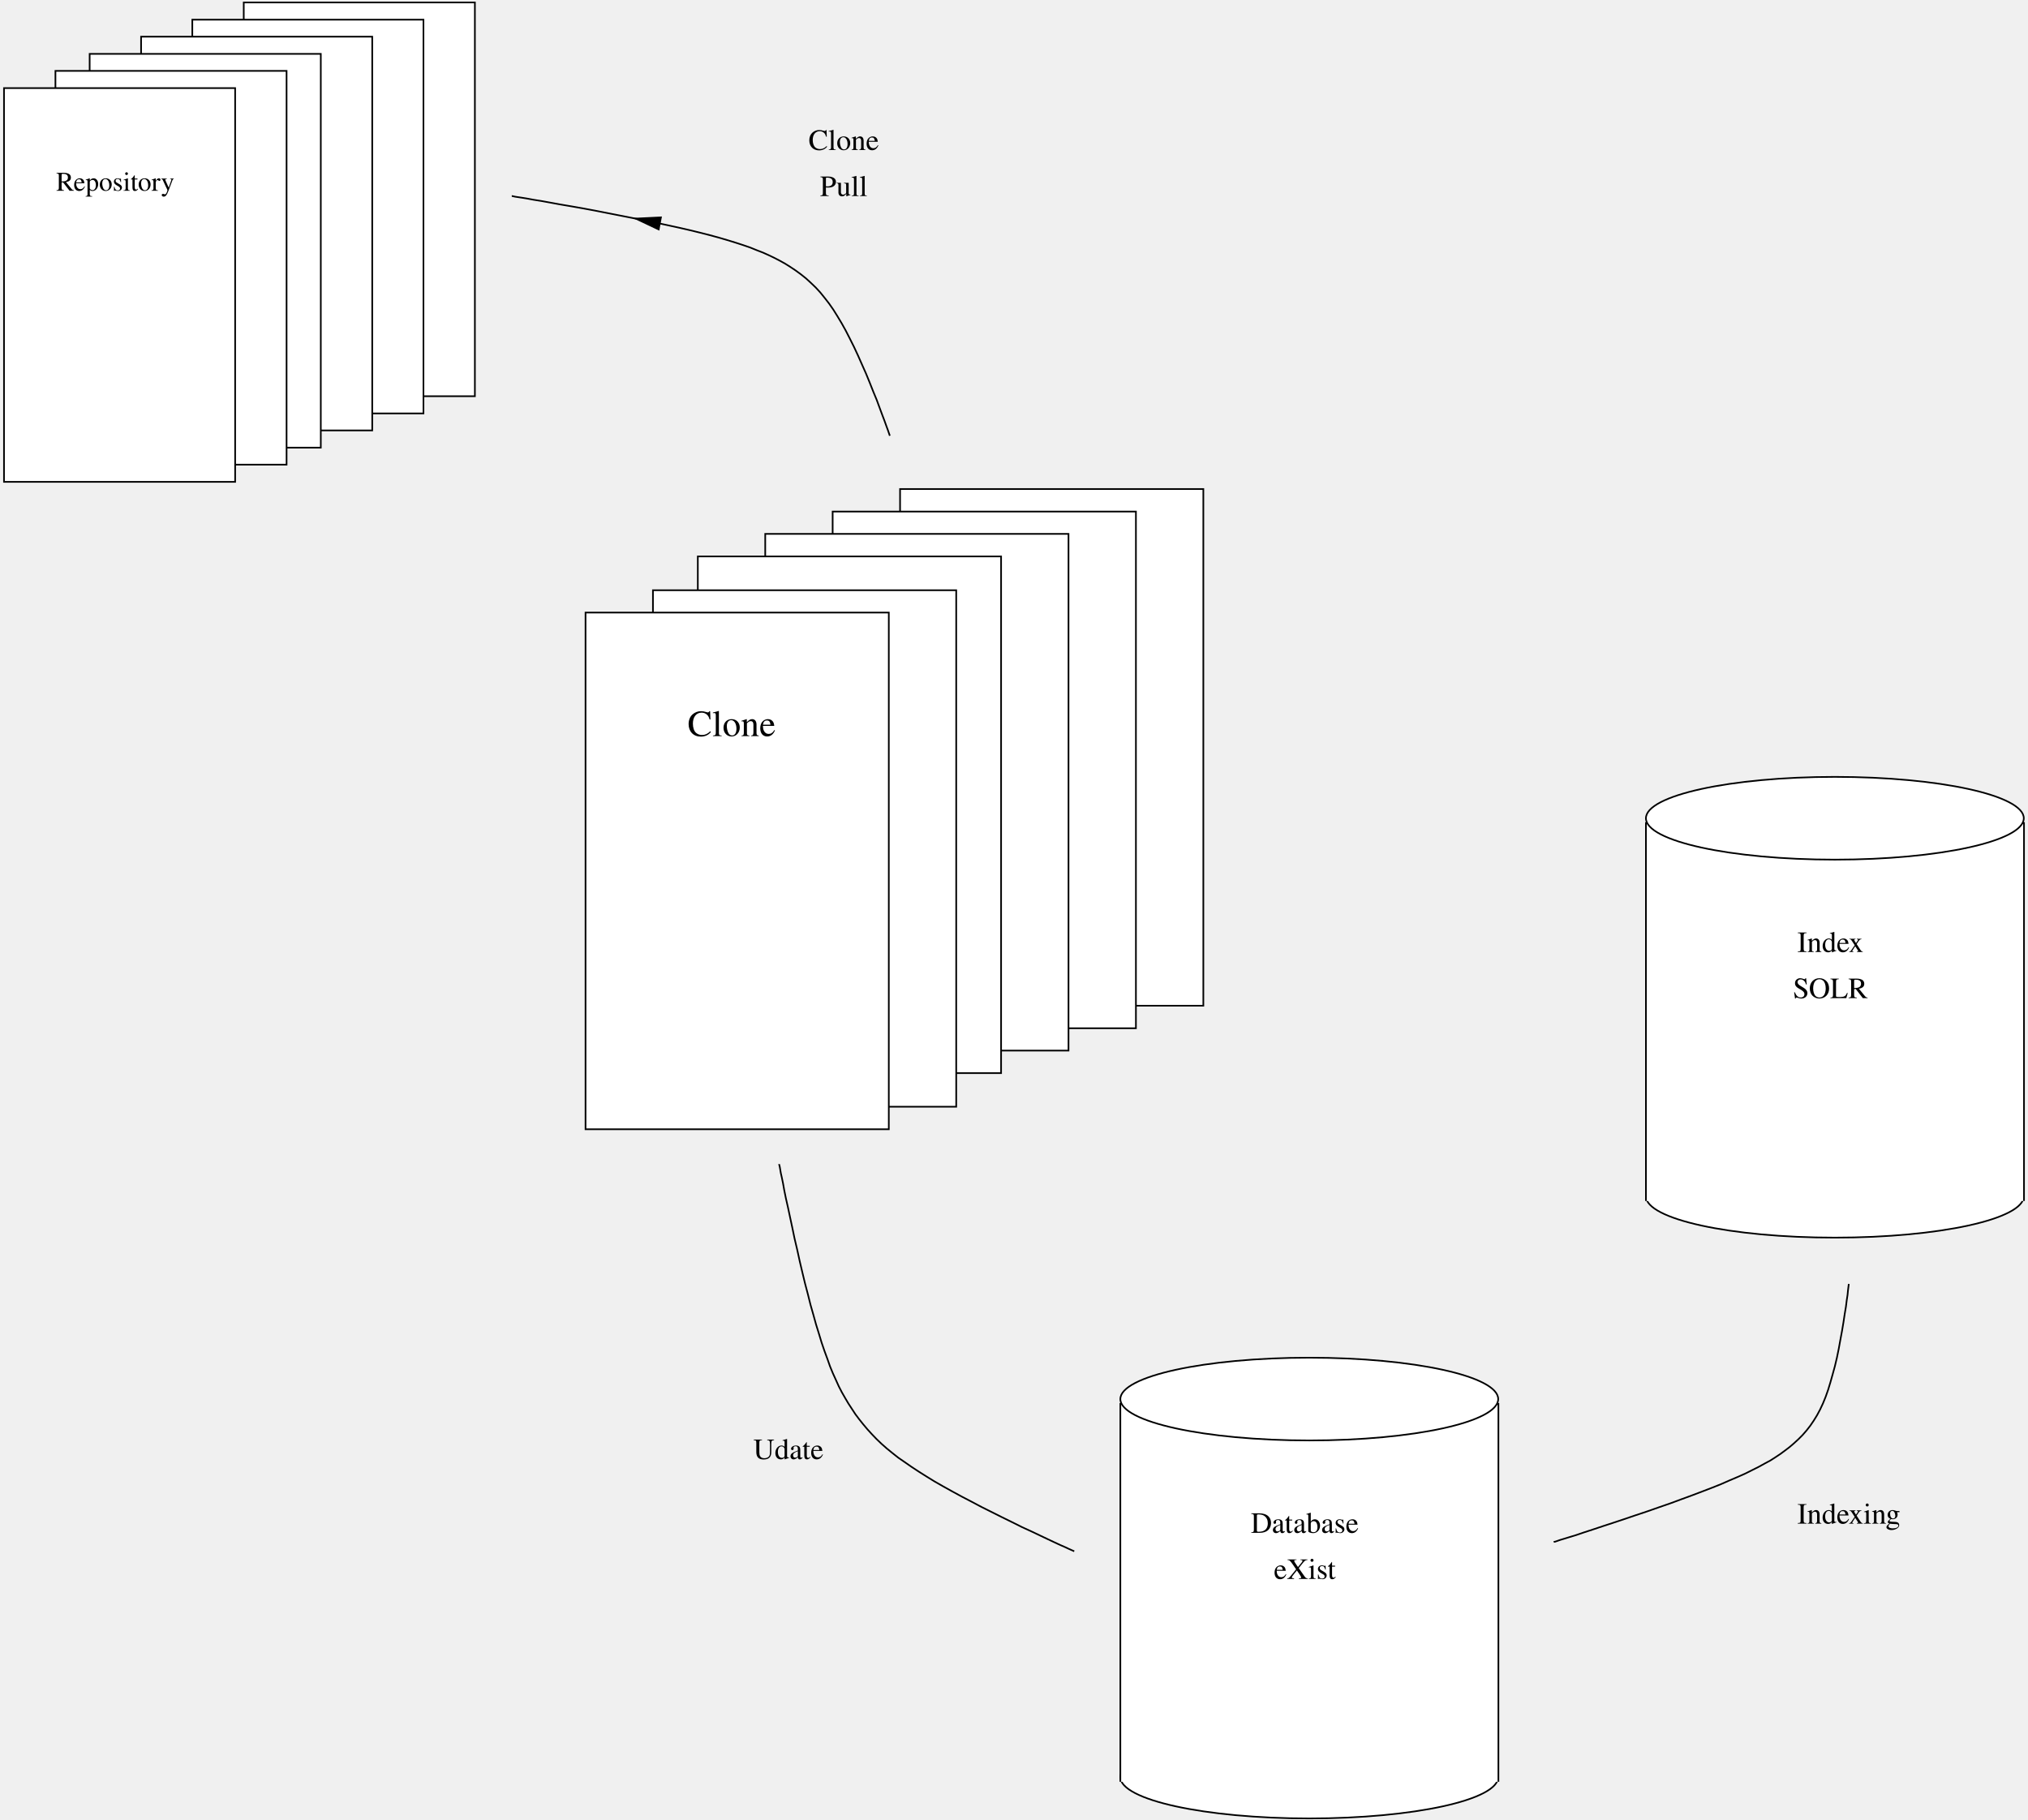
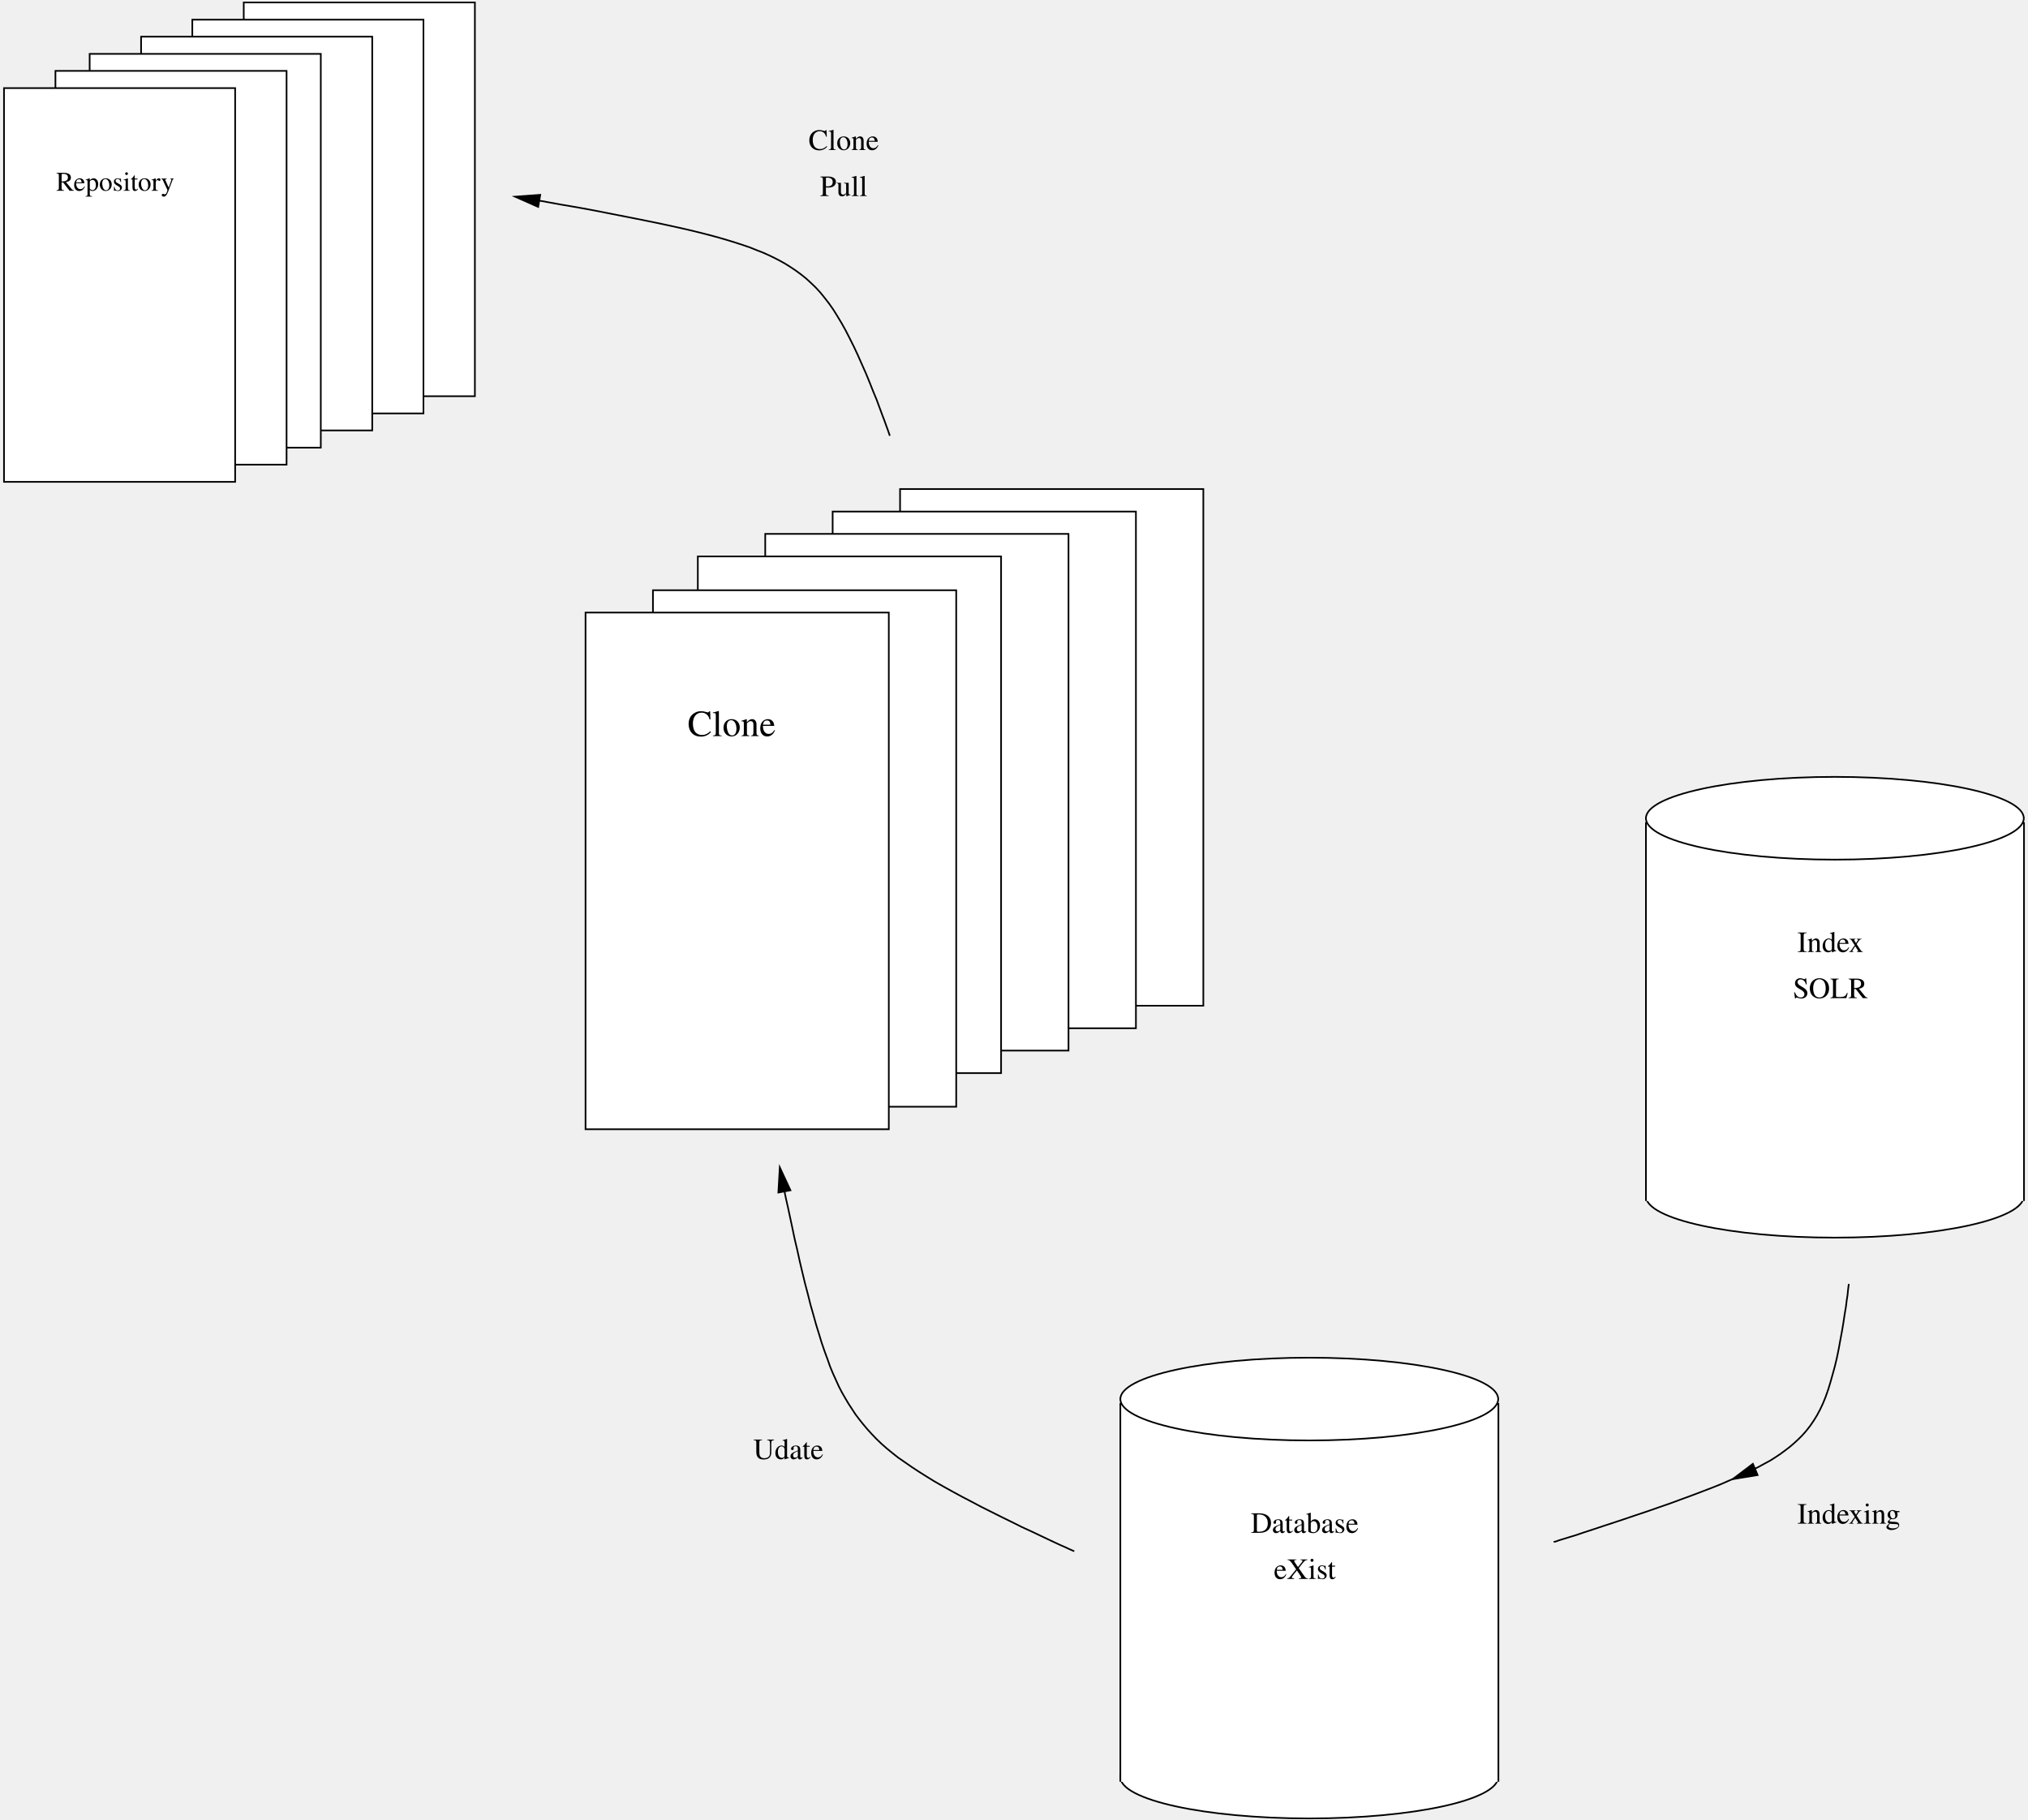
<svg xmlns="http://www.w3.org/2000/svg" width="312pt" height="280pt" viewBox="1830 573 9882 8882">
  <g fill="none">
    <ellipse cx="10777" cy="6412" rx="922" ry="202" fill="#ffffff" stroke="#000000" stroke-width="8px" />
    <ellipse cx="8212" cy="9247" rx="922" ry="202" fill="#ffffff" stroke="#000000" stroke-width="8px" />
    <rect x="3012" y="585" width="1128" height="1922" fill="#ffffff" stroke="#000000" stroke-width="8px" />
    <rect x="6215" y="2960" width="1480" height="2522" fill="#ffffff" stroke="#000000" stroke-width="8px" />
    <rect x="2761" y="669" width="1128" height="1922" fill="#ffffff" stroke="#000000" stroke-width="8px" />
    <rect x="5886" y="3070" width="1480" height="2522" fill="#ffffff" stroke="#000000" stroke-width="8px" />
    <rect x="2511" y="752" width="1128" height="1922" fill="#ffffff" stroke="#000000" stroke-width="8px" />
    <rect x="5557" y="3179" width="1480" height="2522" fill="#ffffff" stroke="#000000" stroke-width="8px" />
    <rect x="2260" y="836" width="1128" height="1922" fill="#ffffff" stroke="#000000" stroke-width="8px" />
    <rect x="5228" y="3289" width="1480" height="2522" fill="#ffffff" stroke="#000000" stroke-width="8px" />
    <rect x="2093" y="919" width="1128" height="1922" fill="#ffffff" stroke="#000000" stroke-width="8px" />
    <rect x="5009" y="3454" width="1480" height="2521" fill="#ffffff" stroke="#000000" stroke-width="8px" />
    <rect x="1842" y="1003" width="1128" height="1922" fill="#ffffff" stroke="#000000" stroke-width="8px" />
    <polyline points=" 9855,6435 9855,4590 11700,4590 11700,6435" fill="#ffffff" stroke="#000000" stroke-width="8px" />
    <rect x="4680" y="3563" width="1480" height="2522" fill="#ffffff" stroke="#000000" stroke-width="8px" />
    <polyline points=" 7290,9270 7290,7425 9135,7425 9135,9270" fill="#ffffff" stroke="#000000" stroke-width="8px" />
-     <polyline points=" 4320,1530 4322,1530 4327,1531 4336,1533 4349,1535 4369,1538 4394,1542 4426,1548  4464,1554 4508,1562 4557,1571 4610,1580 4667,1590 4726,1601 4787,1613 4848,1625  4909,1637 4969,1649 5028,1661 5084,1673 5139,1685 5191,1697 5240,1709 5287,1721  5331,1733 5372,1745 5411,1757 5448,1769 5483,1781 5515,1794 5546,1806 5575,1819  5602,1832 5629,1846 5654,1860 5678,1875 5705,1893 5731,1912 5756,1932 5780,1954  5803,1976 5826,2001 5847,2027 5868,2054 5889,2084 5909,2116 5930,2151 5950,2187  5970,2226 5990,2266 6010,2309 6029,2352 6049,2397 6067,2441 6084,2484 6101,2525  6115,2563 6128,2598 6139,2627 6148,2652 6155,2671 6165,2700" stroke="#000000" stroke-width="8px" stroke-linejoin="bevel" />
+     <polyline points=" 9405,8100 9407,8099 9412,8098 9421,8095 9435,8090 9455,8084 9481,8076 9514,8066  9552,8053 9595,8039 9643,8023 9695,8006 9749,7988 9805,7969 9862,7950 9919,7930  9974,7911 10028,7891 10080,7872 10130,7853 10177,7835 10222,7817 10263,7799 10303,7782  10339,7766 10373,7749 10405,7733 10434,7717 10462,7702 10487,7686 10511,7670  10534,7653 10555,7637 10575,7620 10598,7599 10619,7578 10639,7555 10657,7532  10674,7507 10690,7481 10705,7453 10719,7423 10732,7391 10744,7357 10755,7321  10766,7282 10777,7242 10787,7200 10796,7156 10804,7112 10812,7069 10819,7027  10825,6987 10831,6951 10835,6919 10839,6893 10841,6872 10845,6840" stroke="#000000" stroke-width="8px" stroke-linejoin="bevel" />
    <polygon points="" stroke="#000000" stroke-width="8px" stroke-miterlimit="8" fill="#000000" />
    <defs>
      <clipPath id="cp0">
-         <path clip-rule="evenodd" d="M 1830,573 H 11712 V 9455 H 1830 z   M 5037,1693 5048,1634 4904,1629 4901,1642z" />
+         <path clip-rule="evenodd" d="M 1830,573 H 11712 V 9455 H 1830 z   M 10400,7773 10377,7718 10254,7795 10259,7808z   M 4449,1583 4459,1524 4314,1522 4312,1536z" />
      </clipPath>
    </defs>
-     <polyline points=" 5625,6255 5625,6257 5626,6261 5628,6269 5630,6281 5633,6299 5638,6321 5644,6350  5650,6384 5658,6423 5668,6467 5678,6514 5689,6565 5700,6618 5713,6673 5725,6728  5738,6783 5751,6837 5765,6890 5778,6942 5792,6991 5805,7038 5819,7083 5832,7126  5846,7167 5860,7205 5873,7242 5887,7276 5902,7309 5916,7340 5931,7369 5947,7397  5963,7424 5980,7450 5997,7476 6015,7500 6035,7525 6056,7550 6077,7573 6100,7597  6124,7620 6150,7643 6177,7665 6206,7688 6238,7710 6271,7733 6306,7756 6344,7780  6383,7804 6425,7828 6470,7853 6516,7878 6564,7903 6613,7929 6663,7954 6713,7979  6762,8003 6810,8027 6856,8048 6898,8068 6936,8086 6970,8102 6998,8115 7021,8125  7038,8133 7065,8145" clip-path="url(#cp0)" stroke="#000000" stroke-width="8px" stroke-linejoin="bevel" />
-     <polygon points=" 5048,1634 4925,1640 5037,1693 5048,1634" stroke="#000000" stroke-width="8px" stroke-miterlimit="8" fill="#000000" />
+     <polyline points=" 4320,1530 4349,1535 4369,1538 4394,1542 4426,1548 4464,1554 4508,1562 4557,1571  4610,1580 4667,1590 4726,1601 4787,1613 4848,1625 4909,1637 4969,1649 5028,1661  5084,1673 5139,1685 5191,1697 5240,1709 5287,1721 5331,1733 5372,1745 5411,1757  5448,1769 5483,1781 5515,1794 5546,1806 5575,1819 5602,1832 5629,1846 5654,1860  5678,1875 5705,1893 5731,1912 5756,1932 5780,1954 5803,1976 5826,2001 5847,2027  5868,2054 5889,2084 5909,2116 5930,2151 5950,2187 5970,2226 5990,2266 6010,2309  6029,2352 6049,2397 6067,2441 6084,2484 6101,2525 6115,2563 6128,2598 6139,2627  6148,2652 6155,2671 6165,2700" clip-path="url(#cp0)" stroke="#000000" stroke-width="8px" stroke-linejoin="bevel" />
+     <polygon points=" 10377,7718 10278,7793 10400,7773 10377,7718" stroke="#000000" stroke-width="8px" stroke-miterlimit="8" fill="#000000" />
+     <polygon points=" 4459,1524 4336,1533 4449,1583 4459,1524" stroke="#000000" stroke-width="8px" stroke-miterlimit="8" fill="#000000" />
    <defs>
      <clipPath id="cp1">
-         <path clip-rule="evenodd" d="M 1830,573 H 11712 V 9455 H 1830 z   M 5037,1693 5048,1634 4904,1629 4901,1642z" />
+         <path clip-rule="evenodd" d="M 1830,573 H 11712 V 9455 H 1830 z   M 10400,7773 10377,7718 10254,7795 10259,7808z   M 5621,6394 5680,6383 5630,6247 5617,6250z" />
      </clipPath>
    </defs>
-     <polyline points=" 9405,8100 9407,8099 9412,8098 9421,8095 9435,8090 9455,8084 9481,8076 9514,8066  9552,8053 9595,8039 9643,8023 9695,8006 9749,7988 9805,7969 9862,7950 9919,7930  9974,7911 10028,7891 10080,7872 10130,7853 10177,7835 10222,7817 10263,7799 10303,7782  10339,7766 10373,7749 10405,7733 10434,7717 10462,7702 10487,7686 10511,7670  10534,7653 10555,7637 10575,7620 10598,7599 10619,7578 10639,7555 10657,7532  10674,7507 10690,7481 10705,7453 10719,7423 10732,7391 10744,7357 10755,7321  10766,7282 10777,7242 10787,7200 10796,7156 10804,7112 10812,7069 10819,7027  10825,6987 10831,6951 10835,6919 10839,6893 10841,6872 10845,6840" clip-path="url(#cp1)" stroke="#000000" stroke-width="8px" stroke-linejoin="bevel" />
+     <polyline points=" 5625,6255 5630,6281 5633,6299 5638,6321 5644,6350 5650,6384 5658,6423 5668,6467  5678,6514 5689,6565 5700,6618 5713,6673 5725,6728 5738,6783 5751,6837 5765,6890  5778,6942 5792,6991 5805,7038 5819,7083 5832,7126 5846,7167 5860,7205 5873,7242  5887,7276 5902,7309 5916,7340 5931,7369 5947,7397 5963,7424 5980,7450 5997,7476  6015,7500 6035,7525 6056,7550 6077,7573 6100,7597 6124,7620 6150,7643 6177,7665  6206,7688 6238,7710 6271,7733 6306,7756 6344,7780 6383,7804 6425,7828 6470,7853  6516,7878 6564,7903 6613,7929 6663,7954 6713,7979 6762,8003 6810,8027 6856,8048  6898,8068 6936,8086 6970,8102 6998,8115 7021,8125 7038,8133 7065,8145" clip-path="url(#cp1)" stroke="#000000" stroke-width="8px" stroke-linejoin="bevel" />
    <polyline points="" stroke="#000000" stroke-width="8px" stroke-miterlimit="8" fill="#000000" />
+     <polygon points=" 5680,6383 5628,6271 5621,6394 5680,6383" stroke="#000000" stroke-width="8px" stroke-miterlimit="8" fill="#000000" />
    <text xml:space="preserve" x="5940" y="1305" fill="#000000" font-family="Times" font-style="normal" font-weight="normal" font-size="144" text-anchor="middle">Clone</text>
    <text xml:space="preserve" x="5940" y="1530" fill="#000000" font-family="Times" font-style="normal" font-weight="normal" font-size="144" text-anchor="middle">Pull</text>
    <text xml:space="preserve" x="2385" y="1504" fill="#000000" font-family="Times" font-style="normal" font-weight="normal" font-size="132" text-anchor="middle">Repository</text>
    <text xml:space="preserve" x="10755" y="5220" fill="#000000" font-family="Times" font-style="normal" font-weight="normal" font-size="144" text-anchor="middle">Index</text>
    <text xml:space="preserve" x="10755" y="5445" fill="#000000" font-family="Times" font-style="normal" font-weight="normal" font-size="144" text-anchor="middle">SOLR</text>
    <text xml:space="preserve" x="8190" y="8055" fill="#000000" font-family="Times" font-style="normal" font-weight="normal" font-size="144" text-anchor="middle">Database</text>
    <text xml:space="preserve" x="8190" y="8280" fill="#000000" font-family="Times" font-style="normal" font-weight="normal" font-size="144" text-anchor="middle">eXist</text>
    <text xml:space="preserve" x="5670" y="7695" fill="#000000" font-family="Times" font-style="normal" font-weight="normal" font-size="144" text-anchor="middle">Udate</text>
    <text xml:space="preserve" x="10845" y="8010" fill="#000000" font-family="Times" font-style="normal" font-weight="normal" font-size="144" text-anchor="middle">Indexing</text>
    <ellipse cx="10777" cy="4567" rx="922" ry="202" fill="#ffffff" stroke="#000000" stroke-width="8px" />
    <ellipse cx="8212" cy="7402" rx="922" ry="202" fill="#ffffff" stroke="#000000" stroke-width="8px" />
    <text xml:space="preserve" x="5393" y="4166" fill="#000000" font-family="Times" font-style="normal" font-weight="normal" font-size="180" text-anchor="middle">Clone</text>
  </g>
</svg>
